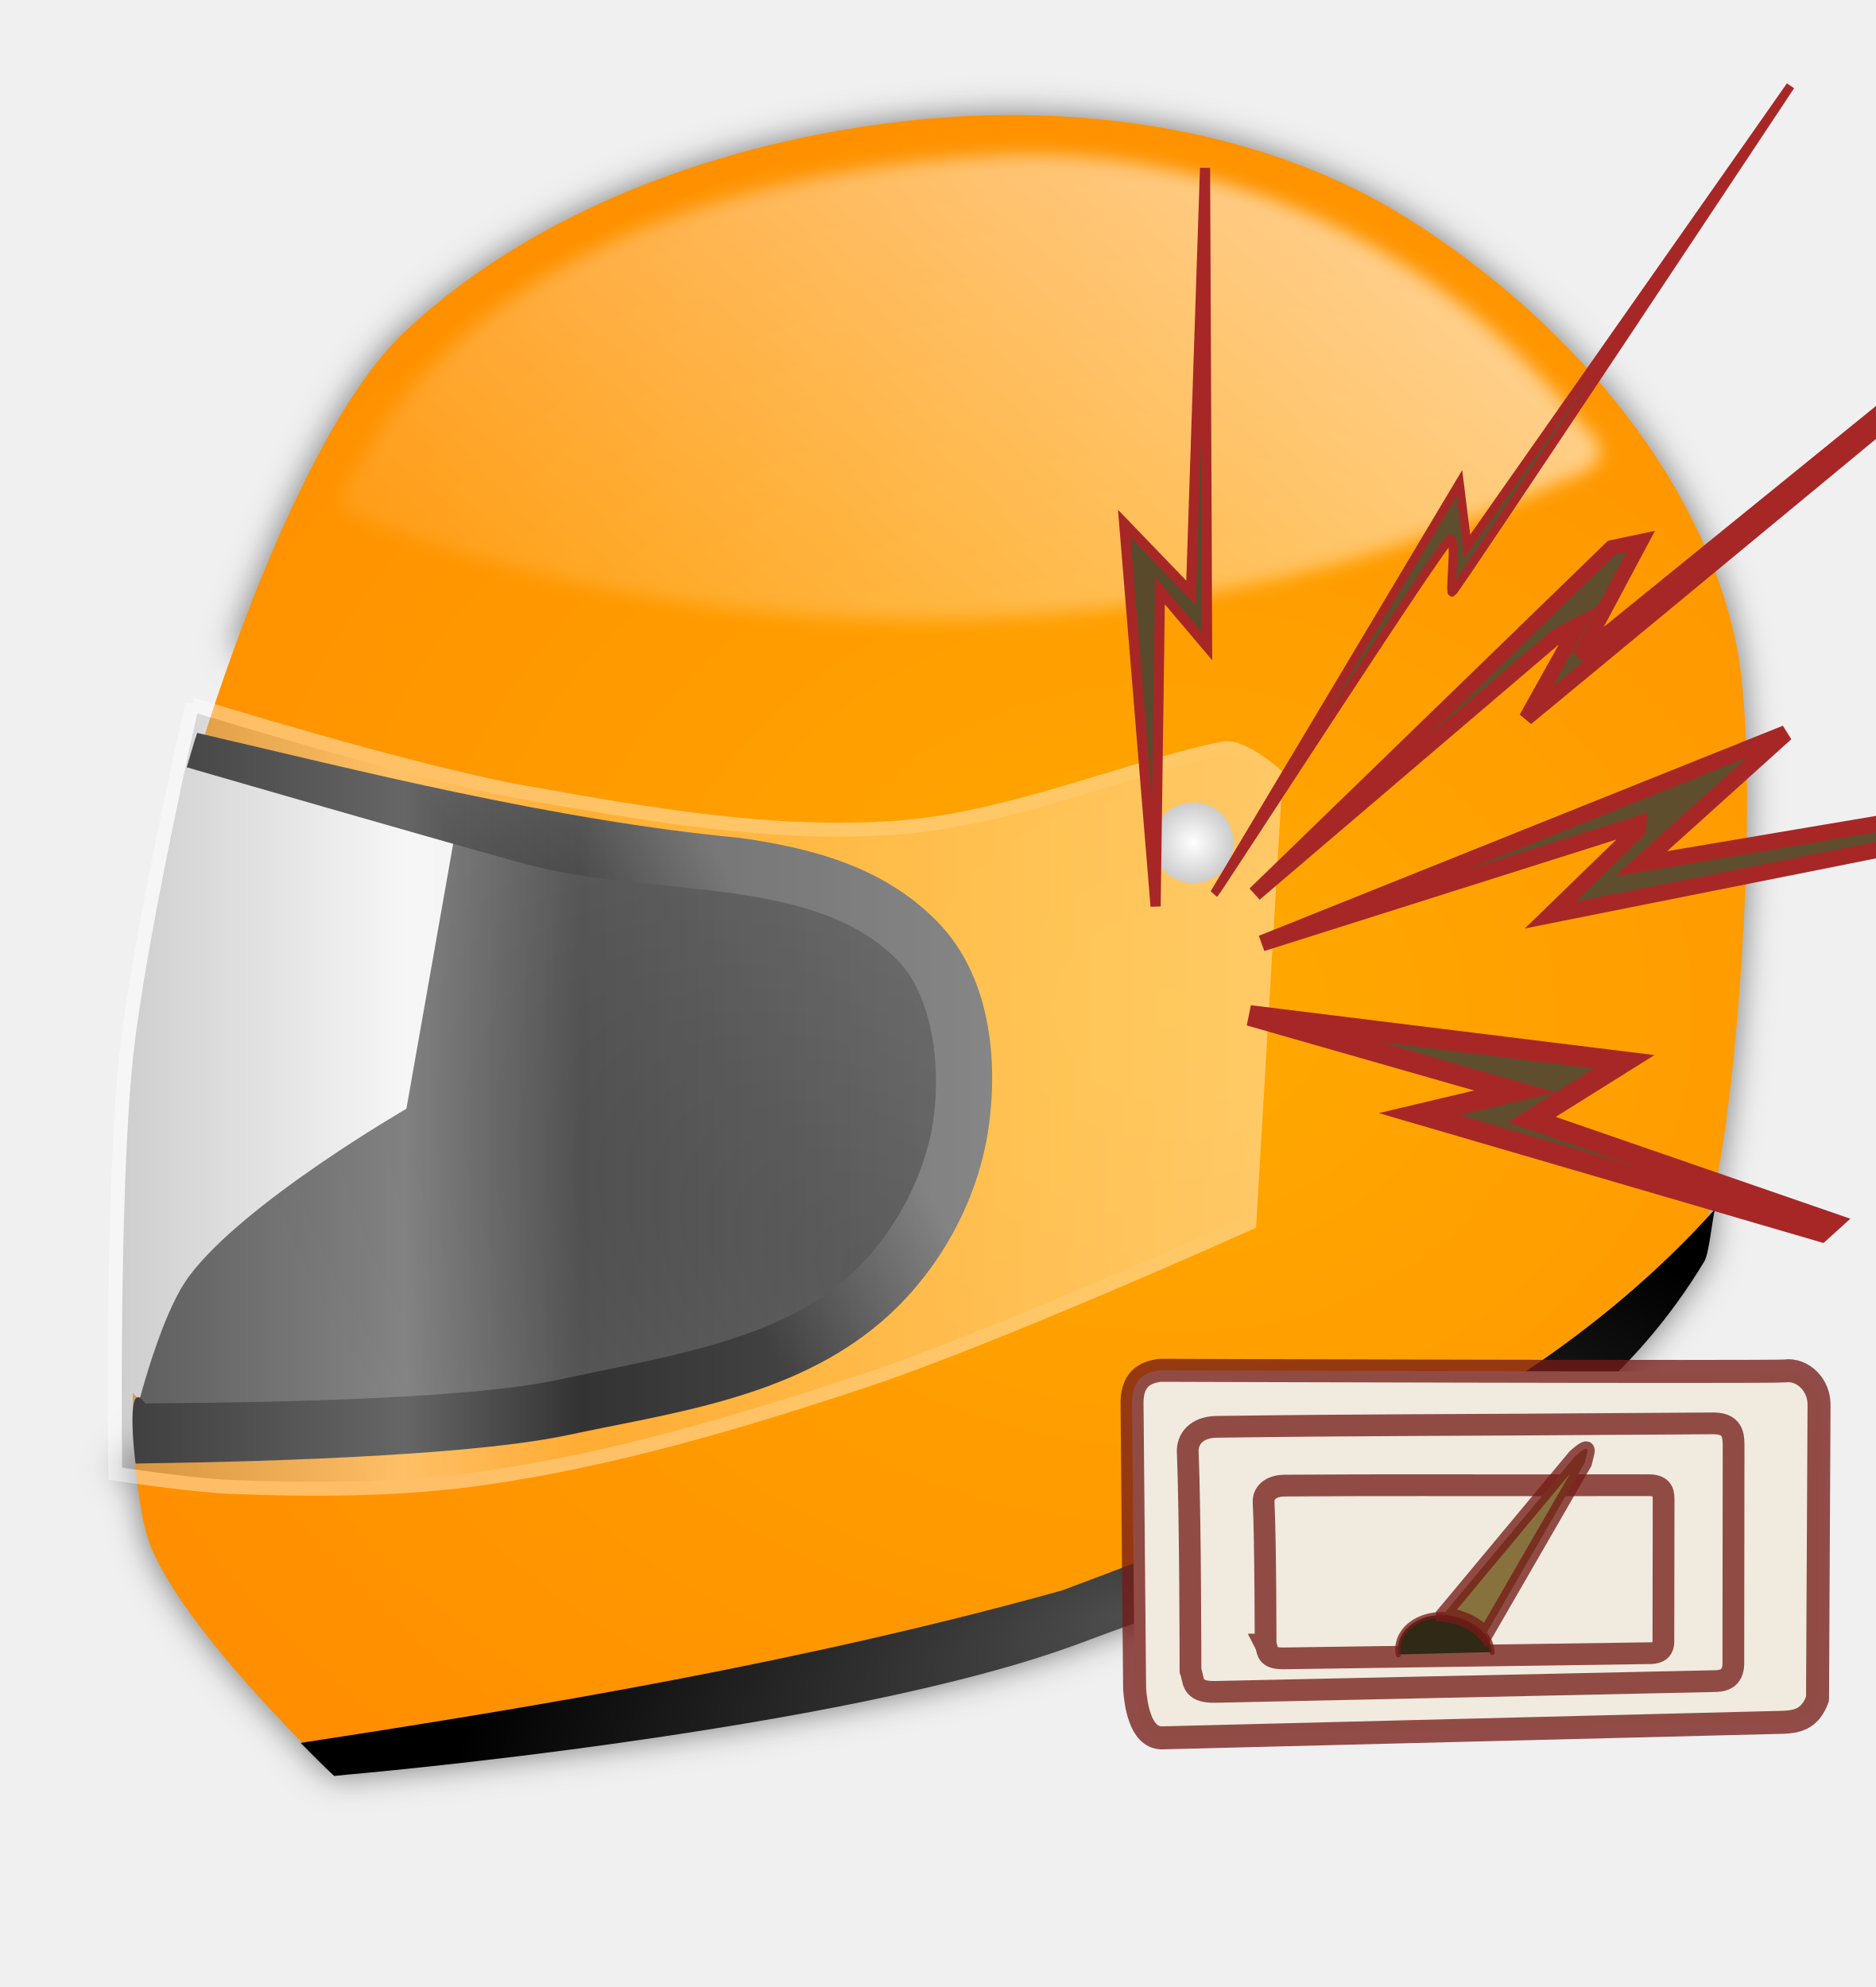
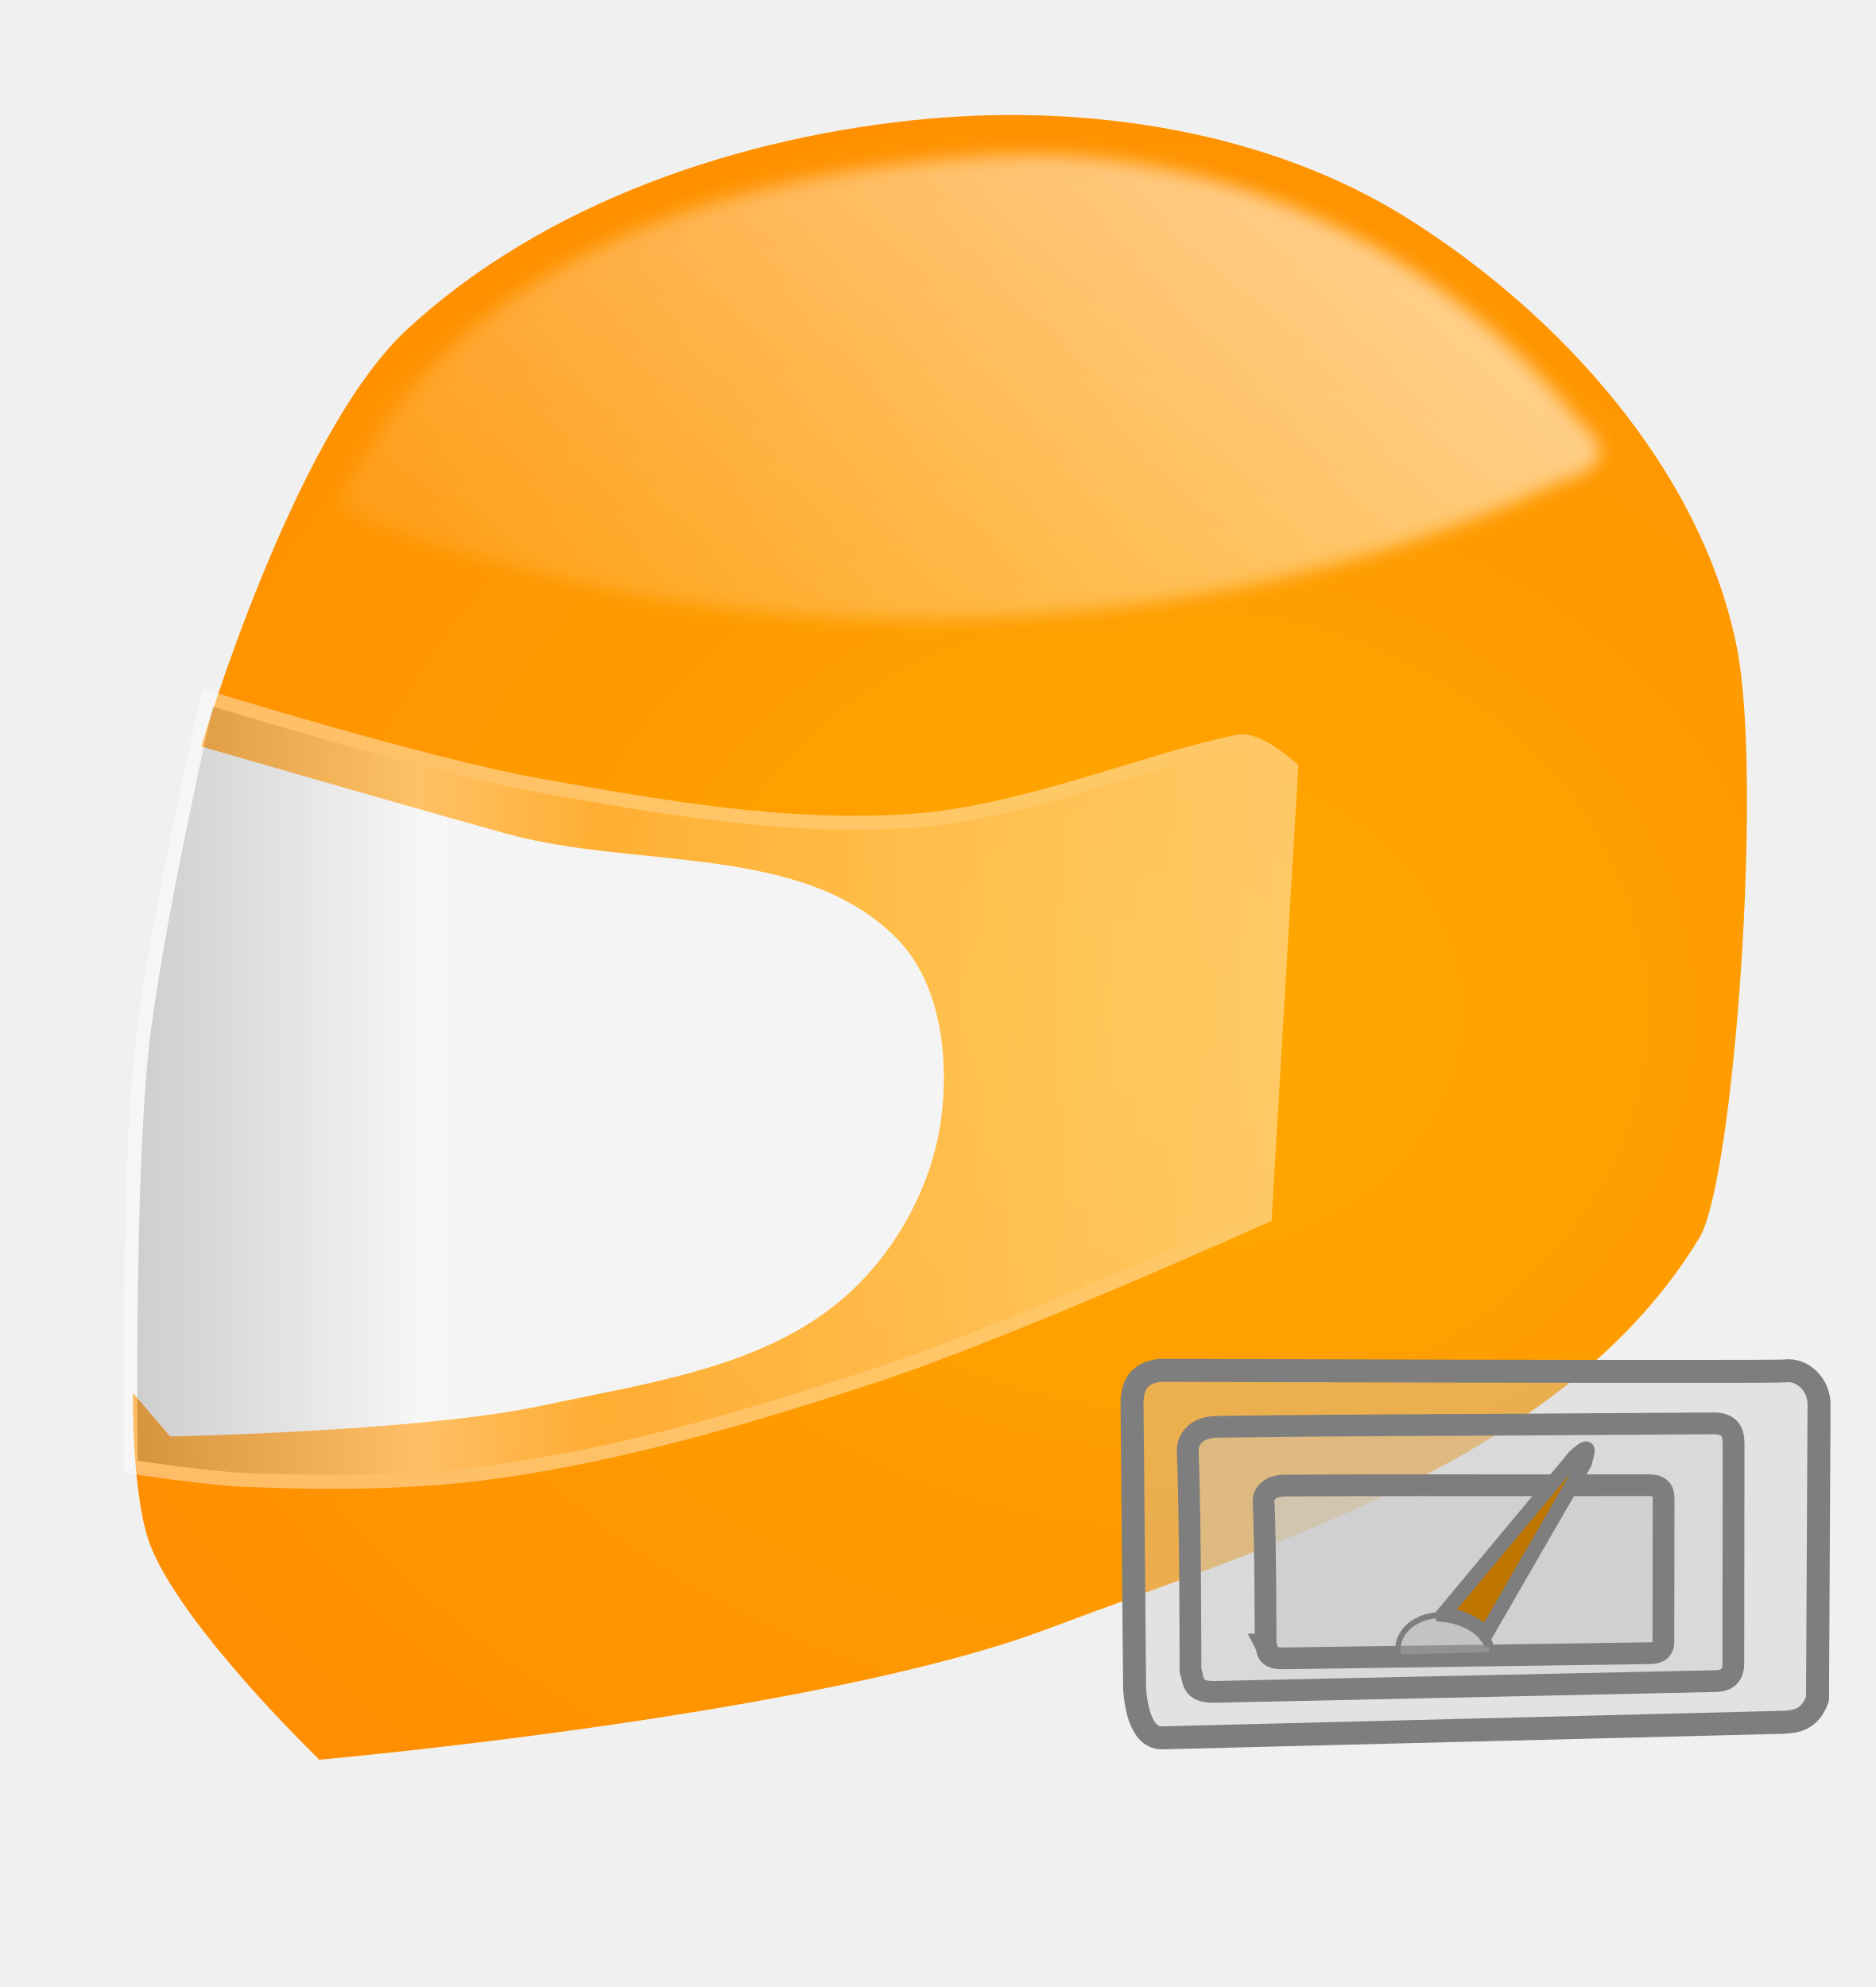
<svg xmlns="http://www.w3.org/2000/svg" xmlns:ns1="http://www.openswatchbook.org/uri/2009/osb" id="svg9666" viewBox="0 0 124.27 131.65" version="1.1">
  <defs id="defs9668">
    <linearGradient id="linearGradient2511" ns1:paint="solid">
      <stop style="stop-color:#000000;stop-opacity:1;" offset="0" id="stop2509" />
    </linearGradient>
-     <filter id="filter7229" color-interpolation-filters="sRGB">
-       <feGaussianBlur id="feGaussianBlur7231" stdDeviation="1.625" />
-     </filter>
-     <radialGradient id="radialGradient9444" gradientUnits="userSpaceOnUse" cy="-599.07" cx="-634.48" gradientTransform="matrix(0.78572,-1.1289,1.9049,1.3258,1049.5,-967.54)" r="32.342">
-       <stop id="stop3608" style="stop-color:#1a1a1a" offset="0" />
-       <stop id="stop3610" style="stop-color:#333" offset="1" />
-     </radialGradient>
-     <radialGradient id="radialGradient9446" gradientUnits="userSpaceOnUse" cy="-629.24" cx="-617.06" gradientTransform="matrix(2.2353,0.092944,-0.078034,1.8767,765.66,164.31)" r="58.412">
+     <radialGradient id="radialGradient9446" gradientUnits="userSpaceOnUse" cy="-629.24" cx="-617.06" gradientTransform="matrix(1.500311,0.06238308,-0.05237564,1.259622,1646.322,963.2432)" r="58.412">
      <stop id="stop3594" style="stop-color:#ffa900" offset="0" />
      <stop id="stop3596" style="stop-color:#ff8c00" offset="1" />
    </radialGradient>
-     <radialGradient id="radialGradient9448" gradientUnits="userSpaceOnUse" cy="-564.91" cx="-619.17" gradientTransform="matrix(1.2938,-0.46693,0.20517,0.56849,347.84,-981.91)" r="50.751">
-       <stop id="stop3631" style="stop-color:#4d4d4d" offset="0" />
-       <stop id="stop3629" style="stop-color:black" offset="1" />
-     </radialGradient>
-     <linearGradient id="linearGradient9450" y2="-615.24" gradientUnits="userSpaceOnUse" x2="-637.34" gradientTransform="matrix(1.3755,0,0,1.3755,282.51,-218.79)" y1="-607.04" x1="-650.45">
-       <stop id="stop3642" style="stop-color:black" offset="0" />
-       <stop id="stop3644" style="stop-color:#4d4d4d" offset="1" />
-     </linearGradient>
-     <linearGradient id="linearGradient9452" y2="-615.33" gradientUnits="userSpaceOnUse" x2="-608.16" gradientTransform="matrix(1.3755,0,0,1.3755,282.51,-218.79)" y1="-615.33" x1="-691.47">
+     <linearGradient id="linearGradient9452" y2="-615.33" gradientUnits="userSpaceOnUse" x2="-608.16" gradientTransform="matrix(0.9232218,0,0,0.9232218,1323.066,705.6517)" y1="-615.33" x1="-691.47">
      <stop id="stop3652" style="stop-color:#999" offset="0" />
      <stop id="stop3662" style="stop-color:#d0d0d0" offset=".137" />
      <stop id="stop3660" style="stop-color:white" offset=".25" />
      <stop id="stop3658" style="stop-color:white;stop-opacity:.498" offset=".402" />
      <stop id="stop3654" style="stop-color:white" offset="1" />
    </linearGradient>
-     <radialGradient id="radialGradient9454" gradientUnits="userSpaceOnUse" cy="-638.02" cx="-731.37" r="2.9">
-       <stop id="stop10043" style="stop-color:white" offset="0" />
-       <stop id="stop10045" style="stop-color:#ccc" offset="1" />
-     </radialGradient>
    <linearGradient id="linearGradient9456" y2="-1083.1" gradientUnits="userSpaceOnUse" x2="-266.97" gradientTransform="translate(-358.34)" y1="-1229" x1="-143.06">
      <stop id="stop4449" style="stop-color:white" offset="0" />
      <stop id="stop4451" style="stop-color:white;stop-opacity:0" offset="1" />
    </linearGradient>
    <filter id="filter4463" color-interpolation-filters="sRGB">
      <feGaussianBlur id="feGaussianBlur4465" stdDeviation="0.85" />
    </filter>
  </defs>
-   <g id="layer1" transform="translate(-676.08,-65.355)">
-     <path d="m 521.34,-561.5 c -2.295,0.037 -4.56,0.172 -6.812,0.375 -18.459,1.663 -37.987,8.225 -51.562,20.844 -7.259,6.747 -13.513,21.801 -17.062,31.656 l 29.781,5.188 -1.27,45.43 -40.16,30 c 9.1e-4,0.07 0,0.656 0,0.656 0,0 1.352,0.201 2.125,0.312 0.264,2.587 0.685,5.227 1.438,7.031 2.742,6.571 11.449,15.702 14.906,19.188 -0.062,0.01 -0.126,0.022 -0.188,0.031 1.446,1.48 2.438,2.406 2.438,2.406 l 0.875,0.844 1.25,-0.125 c 0,0 12.351,-1.054 27.531,-3.219 15.18,-2.165 33.154,-5.367 45,-9.812 23.313,-8.748 47.782,-14.952 61.469,-37.625 0.506,-0.853 0.786,-4.41 1.062,-5.188 -0.252,0.281 -0.495,0.567 -0.75,0.844 3.007,-9.781 5.277,-44.258 2.875,-56.312 -3.478,-17.452 -17.426,-32.886 -32.5,-42.344 -11.07,-6.946 -24.786,-10.046 -38.125,-10.188 -0.77,-0.008 -1.547,-0.013 -2.312,0 z" style="opacity:0.5;fill:#000000;filter:url(#filter7229)" id="path7145" transform="matrix(0.67119,0,0,0.67119,392.23,449.85)" />
-     <g transform="matrix(0.67119,0,0,0.67119,1132.418,852.96)" id="g6324">
-       <path d="m -666.78,-1032.7 c 0,0 2.407,-10.509 5.522,-14.726 5.372,-7.272 21.475,-16.567 21.475,-16.567 l 5.522,-31.272 56.449,11.024 -11.044,53.995 -59.517,8.59 z" style="fill:url(#radialGradient9444)" id="path3604" />
-       <path d="m -648.37,-999.74 c 0,0 49.027,-4.343 71.789,-12.885 23.448,-8.799 51.483,-17.215 64.426,-38.656 3.372,-5.586 6.292,-45.19 3.682,-58.29 -3.478,-17.452 -17.446,-32.88 -32.52,-42.337 -13.625,-8.549 -31.226,-11.261 -47.246,-9.817 -18.459,1.663 -37.965,8.243 -51.541,20.862 -11.189,10.4 -20.248,41.11 -20.248,41.11 0,0 20.023,5.801 30.065,8.59 12.859,3.572 29.345,0.869 38.656,10.431 4.256,4.372 5.108,11.747 4.295,17.794 -0.903,6.714 -4.652,13.412 -9.817,17.794 -7.942,6.737 -19.27,8.242 -29.452,10.431 -12.039,2.588 -36.815,3.068 -36.815,3.068 l -3.682,-4.295 c 0,0 -0.142,10.587 1.841,15.34 3.419,8.195 16.567,20.862 16.567,20.862 z" style="fill:url(#radialGradient9446)" id="path3590" />
-       <path d="m -510.61,-1054.1 c -17.879,19.91 -42.982,29.629 -64.477,37.657 -25.366,7.051 -51.41,11.407 -75.134,15.044 1.446,1.48 2.407,2.407 2.407,2.407 l 0.903,0.86 1.246,-0.129 c 0,0 12.329,-1.059 27.509,-3.224 15.18,-2.165 33.157,-5.355 45.003,-9.8 23.313,-8.748 47.782,-14.96 61.468,-37.633 0.506,-0.853 0.798,-4.405 1.075,-5.182 z" style="color:#000000;text-indent:0;text-transform:none;fill:url(#radialGradient9448)" id="path3614" />
-       <path d="m -660.43,-1101.1 c -0.089,0.294 -0.258,0.774 -0.258,0.774 l -0.774,2.622 2.665,0.774 c 0,0 20.006,5.796 30.088,8.597 6.894,1.915 14.335,2.115 21.019,3.052 6.683,0.937 12.421,2.555 16.419,6.662 3.306,3.395 4.265,10.014 3.525,15.517 -0.801,5.956 -4.242,12.163 -8.854,16.076 -7.112,6.033 -17.944,7.577 -28.283,9.8 -10.84,2.33 -38.607,2.264 -40.671,2.315 -1.942,-2.824 -1.116,4.882 -0.956,5.936 3.3,-0.062 31.041,-0.309 42.788,-2.835 10.026,-2.155 21.918,-3.605 30.69,-11.047 5.72,-4.852 9.741,-12.043 10.746,-19.514 0.886,-6.591 0.135,-14.725 -5.072,-20.073 -5.312,-5.455 -12.455,-7.3 -19.557,-8.296 -18.34,-1.74 -37.573,-6.643 -53.514,-10.359 z" style="color:#000000;text-indent:0;text-transform:none;fill:url(#linearGradient9450)" id="path3624" />
-       <path d="m -660.93,-1103.9 c 0,0 21.637,6.695 32.757,8.677 12.156,2.167 24.564,4.364 36.879,3.471 10.985,-0.797 23.114,-6.009 32.106,-7.81 1.903,-0.381 5.206,2.603 5.206,2.603 l -2.603,44.254 c 0,0 -25.125,11.302 -38.18,15.619 -12.189,4.031 -24.605,7.722 -37.313,9.545 -8.308,1.192 -16.778,1.205 -25.164,0.868 -3.782,-0.152 -11.281,-1.302 -11.281,-1.302 0,0 -0.367,-27.55 1.085,-41.217 1.243,-11.706 6.508,-34.709 6.508,-34.709 z" style="opacity:0.4;fill:url(#linearGradient9452);stroke:#ffffff;stroke-width:1.375" id="path3648" />
-       <circle r="2.9" cy="-638.017" cx="-731.371" transform="matrix(1.3755,0,0,1.3755,443.88,-212.65)" style="color:#000000;fill:url(#radialGradient9454)" id="path3664" />
-       <path d="m -583.43,-1158 c -21.7,1.425 -45.646,8.085 -58.846,26.752 -0.965,2.62 -5.561,6.873 -3.154,8.592 38.108,14.691 82.865,13.941 120,-3.438 3.765,-1.096 4.712,-3.006 1.562,-5.562 -14.224,-17.865 -36.723,-28.002 -59.562,-26.344 z" style="color:#000000;fill:url(#linearGradient9456);filter:url(#filter4463)" id="path4438" />
-     </g>
+   <g id="layer1" transform="translate(-676.08,-65.355)" style="display:inline">
+     <path id="path3590" style="fill:url(#radialGradient9446);stroke-width:0.671" d="m 697.239,181.945 c 0,0 32.906,-2.915 48.184,-8.648 15.738,-5.906 34.555,-11.555 43.242,-25.946 2.263,-3.75 4.223,-30.331 2.471,-39.124 -2.334,-11.714 -11.71,-22.069 -21.827,-28.416 -9.145,-5.738 -20.959,-7.558 -31.711,-6.589 -12.389,1.116 -25.482,5.533 -34.594,14.002 -7.51,6.98 -13.59,27.593 -13.59,27.593 0,0 13.439,3.893 20.179,5.766 8.631,2.397 19.696,0.583 25.946,7.001 2.857,2.934 3.429,7.884 2.883,11.943 -0.606,4.506 -3.122,9.002 -6.589,11.943 -5.331,4.522 -12.934,5.532 -19.768,7.001 -8.08,1.737 -24.71,2.059 -24.71,2.059 l -2.471,-2.883 c 0,0 -0.096,7.106 1.235,10.296 2.295,5.501 11.12,14.002 11.12,14.002 z" />
+     <path id="path3648" style="opacity:0.4;fill:url(#linearGradient9452);stroke:#ffffff;stroke-width:0.923" d="m 689.838,111.575 c 0,0 14.523,4.494 21.986,5.824 8.159,1.454 16.487,2.929 24.753,2.33 7.373,-0.535 15.514,-4.033 21.549,-5.242 1.277,-0.256 3.494,1.747 3.494,1.747 l -1.747,29.703 c 0,0 -16.864,7.586 -25.626,10.483 -8.181,2.705 -16.515,5.183 -25.044,6.407 -5.576,0.8 -11.261,0.809 -16.89,0.582 -2.539,-0.102 -7.572,-0.874 -7.572,-0.874 0,0 -0.246,-18.491 0.728,-27.664 0.835,-7.857 4.368,-23.296 4.368,-23.296 z" />
+     <path id="path4438" style="color:#000000;fill:url(#linearGradient9456);filter:url(#filter4463)" d="m -583.43,-1158 c -21.7,1.425 -45.646,8.085 -58.846,26.752 -0.965,2.62 -5.561,6.873 -3.154,8.592 38.108,14.691 82.865,13.941 120,-3.438 3.765,-1.096 4.712,-3.006 1.562,-5.562 -14.224,-17.865 -36.723,-28.002 -59.562,-26.344 z" transform="matrix(0.67119,0,0,0.67119,1132.418,852.96)" />
  </g>
  <g id="layer2" style="display:none">
    <path id="path2474" style="display:inline;fill:none;stroke:#000000;stroke-width:0.691;stroke-linecap:round;stroke-linejoin:round" d="m 71.015,70.997 35.164,-1.14 c 0.704,0.09 1.386,0.206 1.322,1.243 l 0.346,22.911 c -0.006,0.973 -0.338,2.178 -1.514,2.236 -3.032,0.232 -35.545,1.666 -35.908,1.676 -1.392,0.042 -1.615,-1.102 -1.617,-1.45 L 68.63,72.24 c 0.216,-0.445 0.616,-1.475 2.385,-1.243 z" />
    <path id="path3255" style="display:inline;fill:none;stroke:#000000;stroke-width:0.432;stroke-linecap:round;stroke-linejoin:round" d="m 71.573,72.35 c 0.072,0.365 0.295,25.579 0.295,25.579" />
    <path id="path3259" style="display:inline;fill:none;stroke:#000000;stroke-width:0.432;stroke-linecap:round;stroke-linejoin:round" d="m 72.898,72.35 c 0.072,0.362 0.292,25.424 0.292,25.424" />
    <path id="path3261" style="display:inline;fill:none;stroke:#000000;stroke-width:0.432;stroke-linecap:round;stroke-linejoin:round" d="m 70.029,72.401 c 0.072,0.365 0.295,25.528 0.295,25.528" />
    <path id="path3263" style="display:inline;fill:none;stroke:#000000;stroke-width:0.432;stroke-linecap:round;stroke-linejoin:round" d="m 77.09,72.193 c 0.074,0.364 0.295,25.478 0.295,25.478" />
    <path id="path3265" style="display:inline;fill:none;stroke:#000000;stroke-width:0.432;stroke-linecap:round;stroke-linejoin:round" d="m 78.414,72.143 c 0.074,0.36 0.295,25.166 0.295,25.166" />
    <path id="path3267" style="display:inline;fill:none;stroke:#000000;stroke-width:0.432;stroke-linecap:round;stroke-linejoin:round" d="m 79.813,72.154 c 0.072,0.364 0.295,25.465 0.295,25.465" />
    <path id="path3269" style="display:inline;fill:none;stroke:#000000;stroke-width:0.432;stroke-linecap:round;stroke-linejoin:round" d="m 81.063,72.09 c 0.074,0.358 0.295,25.114 0.295,25.114" />
    <path id="path3271" style="display:inline;fill:none;stroke:#000000;stroke-width:0.432;stroke-linecap:round;stroke-linejoin:round" d="m 85.771,71.935 c 0.072,0.357 0.292,25.011 0.292,25.011" />
    <path id="path3273" style="display:inline;fill:none;stroke:#000000;stroke-width:0.432;stroke-linecap:round;stroke-linejoin:round" d="m 87.388,71.883 c 0.074,0.358 0.295,25.011 0.295,25.011" />
    <path id="path3275" style="display:inline;fill:none;stroke:#000000;stroke-width:0.432;stroke-linecap:round;stroke-linejoin:round" d="m 88.713,71.905 c 0.074,0.357 0.295,24.937 0.295,24.937" />
    <path id="path3277" style="display:inline;fill:none;stroke:#000000;stroke-width:0.432;stroke-linecap:round;stroke-linejoin:round" d="m 89.963,71.78 c 0.074,0.357 0.295,24.959 0.295,24.959" />
    <path id="path3279" style="display:inline;fill:none;stroke:#000000;stroke-width:0.432;stroke-linecap:round;stroke-linejoin:round" d="m 94.892,71.676 c 0.074,0.36 0.295,25.115 0.295,25.115" />
    <path id="path3281" style="display:inline;fill:none;stroke:#000000;stroke-width:0.432;stroke-linecap:round;stroke-linejoin:round" d="m 95.922,71.692 c 0.074,0.354 0.295,24.787 0.295,24.787" />
    <path id="path3283" style="display:inline;fill:none;stroke:#000000;stroke-width:0.432;stroke-linecap:round;stroke-linejoin:round" d="m 97.246,71.616 c 0.074,0.355 0.295,24.915 0.295,24.915" />
    <path id="path3285" style="display:inline;fill:none;stroke:#000000;stroke-width:0.432;stroke-linecap:round;stroke-linejoin:round" d="m 98.645,71.628 c 0.072,0.354 0.292,24.769 0.292,24.769" />
    <path id="path3287" style="display:inline;fill:none;stroke:#000000;stroke-width:0.432;stroke-linecap:round;stroke-linejoin:round" d="m 103.057,71.516 c 0.074,0.355 0.295,24.86 0.295,24.86" />
    <path id="path3289" style="display:inline;fill:none;stroke:#000000;stroke-width:0.432;stroke-linecap:round;stroke-linejoin:round" d="m 104.53,71.497 c 0.072,0.351 0.295,24.568 0.295,24.568" />
    <path id="path3291" style="display:inline;fill:none;stroke:#000000;stroke-width:0.432;stroke-linecap:round;stroke-linejoin:round" d="m 105.854,71.397 c 0.072,0.351 0.292,24.513 0.292,24.513" />
    <path id="path2468" style="display:inline;fill:none;stroke:#000000;stroke-width:0.691;stroke-linecap:round;stroke-linejoin:round" d="m 72.986,73.278 4.056,-0.072" />
    <path id="path3240" style="display:inline;fill:none;stroke:#000000;stroke-width:0.691;stroke-linecap:round;stroke-linejoin:round" d="m 82.194,72.949 3.275,-0.074" />
    <path id="path3242" style="display:inline;fill:none;stroke:#000000;stroke-width:0.691;stroke-linecap:round;stroke-linejoin:round" d="m 90.567,72.766 4.058,-0.074" />
    <path id="path3244" style="display:inline;fill:none;stroke:#000000;stroke-width:0.691;stroke-linecap:round;stroke-linejoin:round" d="m 90.828,93.417 3.64,-0.074" />
    <path id="path3246" style="display:inline;fill:none;stroke:#000000;stroke-width:0.691;stroke-linecap:round;stroke-linejoin:round" d="m 73.557,94.222 3.226,-0.072" />
    <path id="path3248" style="display:inline;fill:none;stroke:#000000;stroke-width:0.691;stroke-linecap:round;stroke-linejoin:round" d="m 81.829,93.856 3.85,-0.074" />
    <path id="path3250" style="display:inline;fill:none;stroke:#000000;stroke-width:0.691;stroke-linecap:round;stroke-linejoin:round" d="m 99.671,93.086 3.226,-0.072" />
    <path id="path3252" style="display:inline;fill:none;stroke:#000000;stroke-width:0.691;stroke-linecap:round;stroke-linejoin:round" d="M 98.942,72.728 102.27,72.656" />
  </g>
  <g id="layer4" style="display:inline">
-     <path id="path3297" style="display:inline;fill:#f0ebde;fill-opacity:1;stroke:#751b17;stroke-width:1.523;stroke-linecap:round;stroke-linejoin:round;stroke-miterlimit:4;stroke-dasharray:none;stroke-opacity:0.763" d="m 76.859,90.791 c 0,0 40.704,0.135 41.399,0.041 1.132,-0.151 2.303,0.9 2.246,2.346 l -0.1,19.376 c -0.509,1.429 -1.466,1.509 -2.241,1.557 l -41.228,1.033 c -1.444,-0.038 -1.706,-2.354 -1.771,-3.249 L 74.995,93.204 c -0.084,-1.846 0.856,-2.288 1.865,-2.413 z" />
-     <path id="path3369" style="display:inline;fill:#f0ebde;stroke:#751b17;stroke-width:1.441;stroke-linecap:round;stroke-linejoin:round;stroke-opacity:0.763;stroke-miterlimit:4;stroke-dasharray:none;fill-opacity:1" d="m 78.864,110.704 c 0,0 -4.52e-4,-10.258 -0.182,-14.492 -0.038,-0.858 0.571,-1.658 1.913,-1.676 10.525,-0.14 11.556,-0.078 32.96,-0.231 1.357,0.025 1.289,0.942 1.288,1.717 l -0.016,14.039 c 0.039,1.006 -0.453,1.284 -1.12,1.32 l -33.209,0.716 c -1.673,0.036 -1.378,-0.833 -1.634,-1.392 z" />
-     <path id="path2455" style="display:inline;fill:#f0ebde;stroke:#751b17;stroke-width:1.441;stroke-opacity:0.763;stroke-miterlimit:4;stroke-dasharray:none;fill-opacity:1" d="m 83.839,108.96 c 0,0 0.002,-6.684 -0.13,-9.443 -0.028,-0.561 0.419,-1.081 1.402,-1.087 7.712,-0.05 8.469,-0.008 24.153,-0.027 0.994,0.021 0.943,0.618 0.943,1.124 l -0.014,9.15 c 0.026,0.655 -0.332,0.833 -0.822,0.855 l -24.335,0.344 c -1.226,0.018 -1.009,-0.547 -1.198,-0.916 z" />
-     <g id="g2461" style="display:inline;fill:#302916;stroke:#751b17;stroke-width:1.419;stroke-linecap:round;stroke-linejoin:round;stroke-opacity:0.763;fill-opacity:1" transform="matrix(0.2472084,0.01136265,4.1040349e-4,0.2757502,-63.5024,-2.917369)">
-       <path id="path2459" style="fill:#302916;stroke:#751b17;stroke-width:1.419;stroke-linecap:round;stroke-linejoin:round;stroke-opacity:0.763;fill-opacity:1" d="m 633.222,416.954 a 12.627,8.839 0 0 1 5.095,-8.309 12.627,8.839 0 0 1 12.864,-0.826 12.627,8.839 0 0 1 7.17,7.522" transform="translate(-2.2728,-34.85)" />
+     <path id="path3297" style="display:inline;fill:#cacaca;fill-opacity:0.385;stroke:#7e7e7e;stroke-width:1.523;stroke-linecap:round;stroke-linejoin:round;stroke-miterlimit:4;stroke-dasharray:none;stroke-opacity:1" d="m 76.859,90.791 c 0,0 40.704,0.135 41.399,0.041 1.132,-0.151 2.303,0.9 2.246,2.346 l -0.1,19.376 c -0.509,1.429 -1.466,1.509 -2.241,1.557 l -41.228,1.033 c -1.444,-0.038 -1.706,-2.354 -1.771,-3.249 L 74.995,93.204 c -0.084,-1.846 0.856,-2.288 1.865,-2.413 z" />
+     <path id="path3369" style="display:inline;fill:#cacaca;fill-opacity:0.4;stroke:#7e7e7e;stroke-width:1.441;stroke-linecap:round;stroke-linejoin:round;stroke-miterlimit:4;stroke-dasharray:none;stroke-opacity:1" d="m 78.864,110.704 c 0,0 -4.52e-4,-10.258 -0.182,-14.492 -0.038,-0.858 0.571,-1.658 1.913,-1.676 10.525,-0.14 11.556,-0.078 32.96,-0.231 1.357,0.025 1.289,0.942 1.288,1.717 l -0.016,14.039 c 0.039,1.006 -0.453,1.284 -1.12,1.32 l -33.209,0.716 c -1.673,0.036 -1.378,-0.833 -1.634,-1.392 z" />
+     <path id="path2455" style="display:inline;fill:#cbcbcb;fill-opacity:0.639;stroke:#7e7e7e;stroke-width:1.441;stroke-miterlimit:4;stroke-dasharray:none;stroke-opacity:1" d="m 83.839,108.96 c 0,0 0.002,-6.684 -0.13,-9.443 -0.028,-0.561 0.419,-1.081 1.402,-1.087 7.712,-0.05 8.469,-0.008 24.153,-0.027 0.994,0.021 0.943,0.618 0.943,1.124 l -0.014,9.15 c 0.026,0.655 -0.332,0.833 -0.822,0.855 l -24.335,0.344 c -1.226,0.018 -1.009,-0.547 -1.198,-0.916 z" />
+     <g id="g2461" style="display:inline;fill:#afafaf;fill-opacity:0.4;stroke:#7e7e7e;stroke-width:1.419;stroke-linecap:round;stroke-linejoin:round;stroke-opacity:1" transform="matrix(0.2472084,0.01136265,4.1040349e-4,0.2757502,-63.5024,-2.917369)">
+       <path id="path2459" style="fill:#afafaf;fill-opacity:0.4;stroke:#7e7e7e;stroke-width:1.419;stroke-linecap:round;stroke-linejoin:round;stroke-opacity:1" d="m 633.222,416.954 a 12.627,8.839 0 0 1 5.095,-8.309 12.627,8.839 0 0 1 12.864,-0.826 12.627,8.839 0 0 1 7.17,7.522" transform="translate(-2.2728,-34.85)" />
    </g>
-     <path id="path3234" style="display:inline;fill:#87723d;fill-opacity:1;fill-rule:evenodd;stroke:#751b17;stroke-width:0.97;stroke-opacity:0.763;stroke-miterlimit:4;stroke-dasharray:none" d="m 95.608,106.972 8.723,-10.476 c 1.22,-1.098 0.766,-0.189 0.643,0.439 l -6.566,11.375 c -0.532,-0.683 -1.567,-1.207 -2.8,-1.337 z" />
+     <path id="path3234" style="display:inline;fill:#bf7600;fill-opacity:1;fill-rule:evenodd;stroke:#7e7e7e;stroke-width:0.97;stroke-miterlimit:4;stroke-dasharray:none;stroke-opacity:1" d="m 95.608,106.972 8.723,-10.476 c 1.22,-1.098 0.766,-0.189 0.643,0.439 l -6.566,11.375 c -0.532,-0.683 -1.567,-1.207 -2.8,-1.337 z" />
  </g>
-   <g id="layer3" style="display:inline">
-     <path id="path3383" style="display:inline;fill:#5e4e2d;fill-opacity:1;fill-rule:evenodd;stroke:#a72727;stroke-width:0.573;stroke-miterlimit:4;stroke-dasharray:none;stroke-opacity:1" d="M 80.447,59.199 96.684,32.007 97.203,36.196 118.612,5.687 c 0,0 -22.214,33.493 -22.407,33.559 -0.192,0.066 0.298,-3.623 -0.128,-3.545 C 95.652,35.777 80.597,59.081 80.447,59.199 Z" />
+   <g id="layer3" style="display:none">
    <path id="path3387" style="display:inline;fill:#5e4e2d;fill-opacity:1;fill-rule:evenodd;stroke:#a72727;stroke-width:1;stroke-miterlimit:4;stroke-dasharray:none;stroke-opacity:1" d="m 83.124,59.228 23.636,-22.937 1.932,-0.41 -4.059,7.609 28.917,-23.478 0.201,0.588 -32.639,26.988 3.454,-6.195 -1.404,0.739 z" />
    <path id="path3389" style="display:inline;fill:#5e4e2d;fill-opacity:1;fill-rule:evenodd;stroke:#a72727;stroke-width:1.073;stroke-miterlimit:4;stroke-dasharray:none;stroke-opacity:1" d="m 83.594,62.5 34.713,-13.919 -9.592,8.649 35.86,-6.057 -0.28,1.156 -41.604,8.304 5.777,-5.607 0.062,-0.423 z" />
-     <path id="path2462" style="display:inline;fill:#594a2b;fill-opacity:1;fill-rule:evenodd;stroke:#a72727;stroke-width:0.673;stroke-miterlimit:4;stroke-dasharray:none;stroke-opacity:1" d="m 76.554,60.051 -2.08,-25.364 4.421,4.59 0.935,-28.153 0.135,31.701 -3.123,-3.691 z" />
    <path id="path2466" style="display:inline;fill:#5e4e2d;fill-opacity:1;fill-rule:evenodd;stroke:#a72727;stroke-width:1.373;stroke-miterlimit:4;stroke-dasharray:none;stroke-opacity:1" d="m 82.782,67.282 24.817,3.067 -6.12,3.831 19.778,6.836 -0.633,0.574 -26.599,-7.772 6.341,-1.503 z" />
  </g>
</svg>
